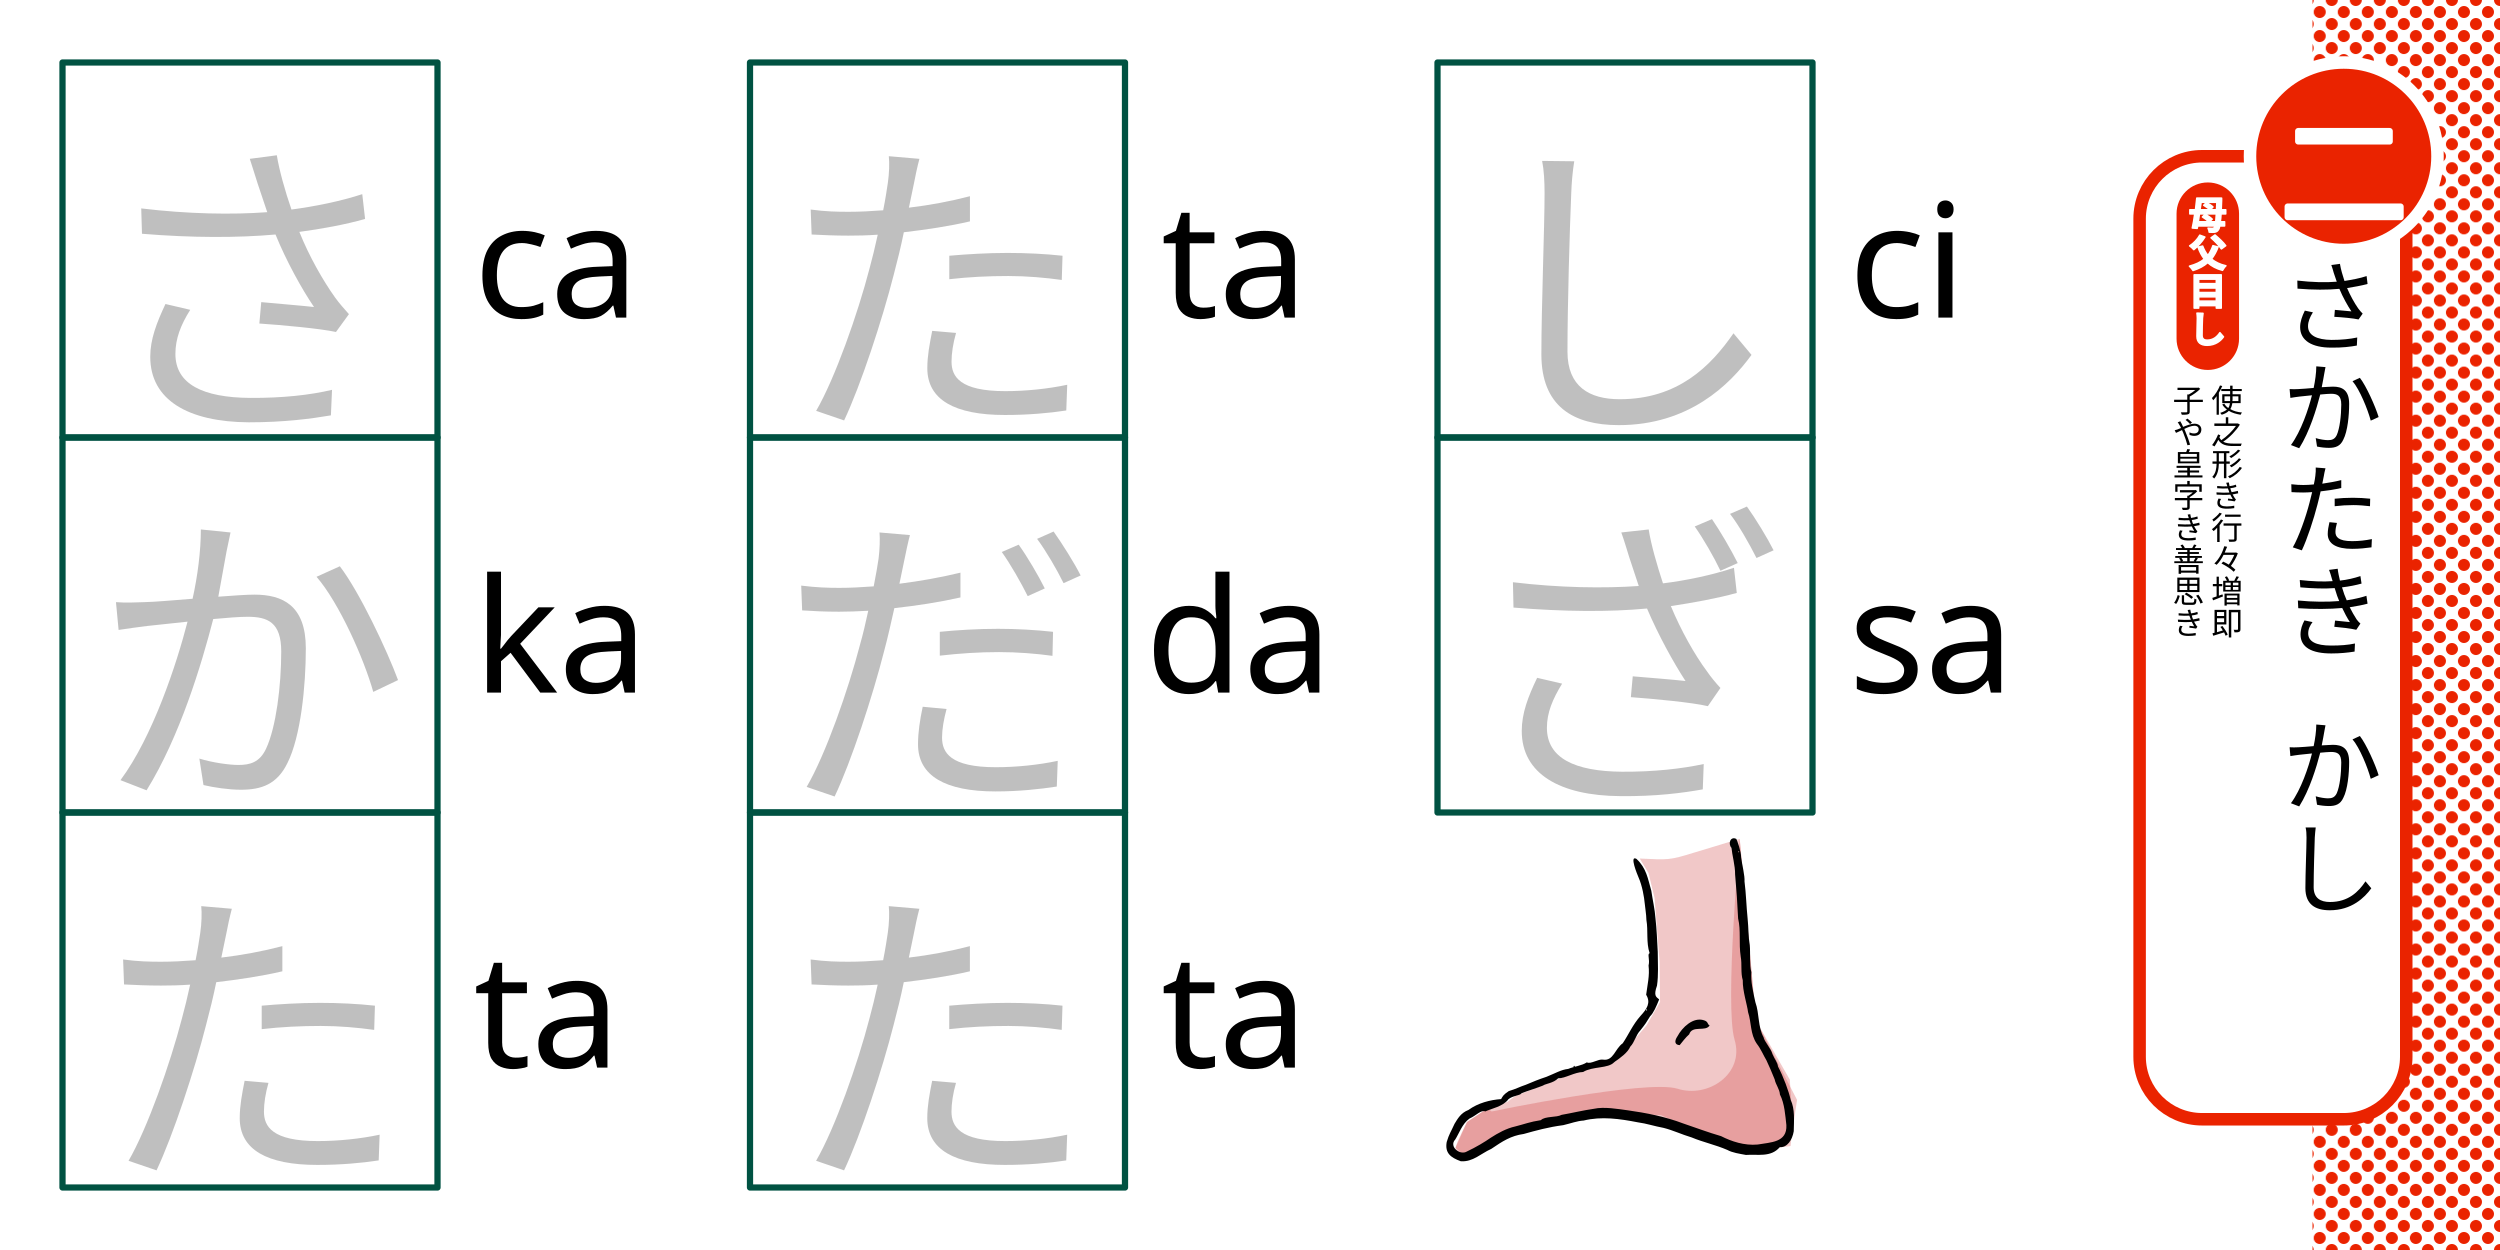
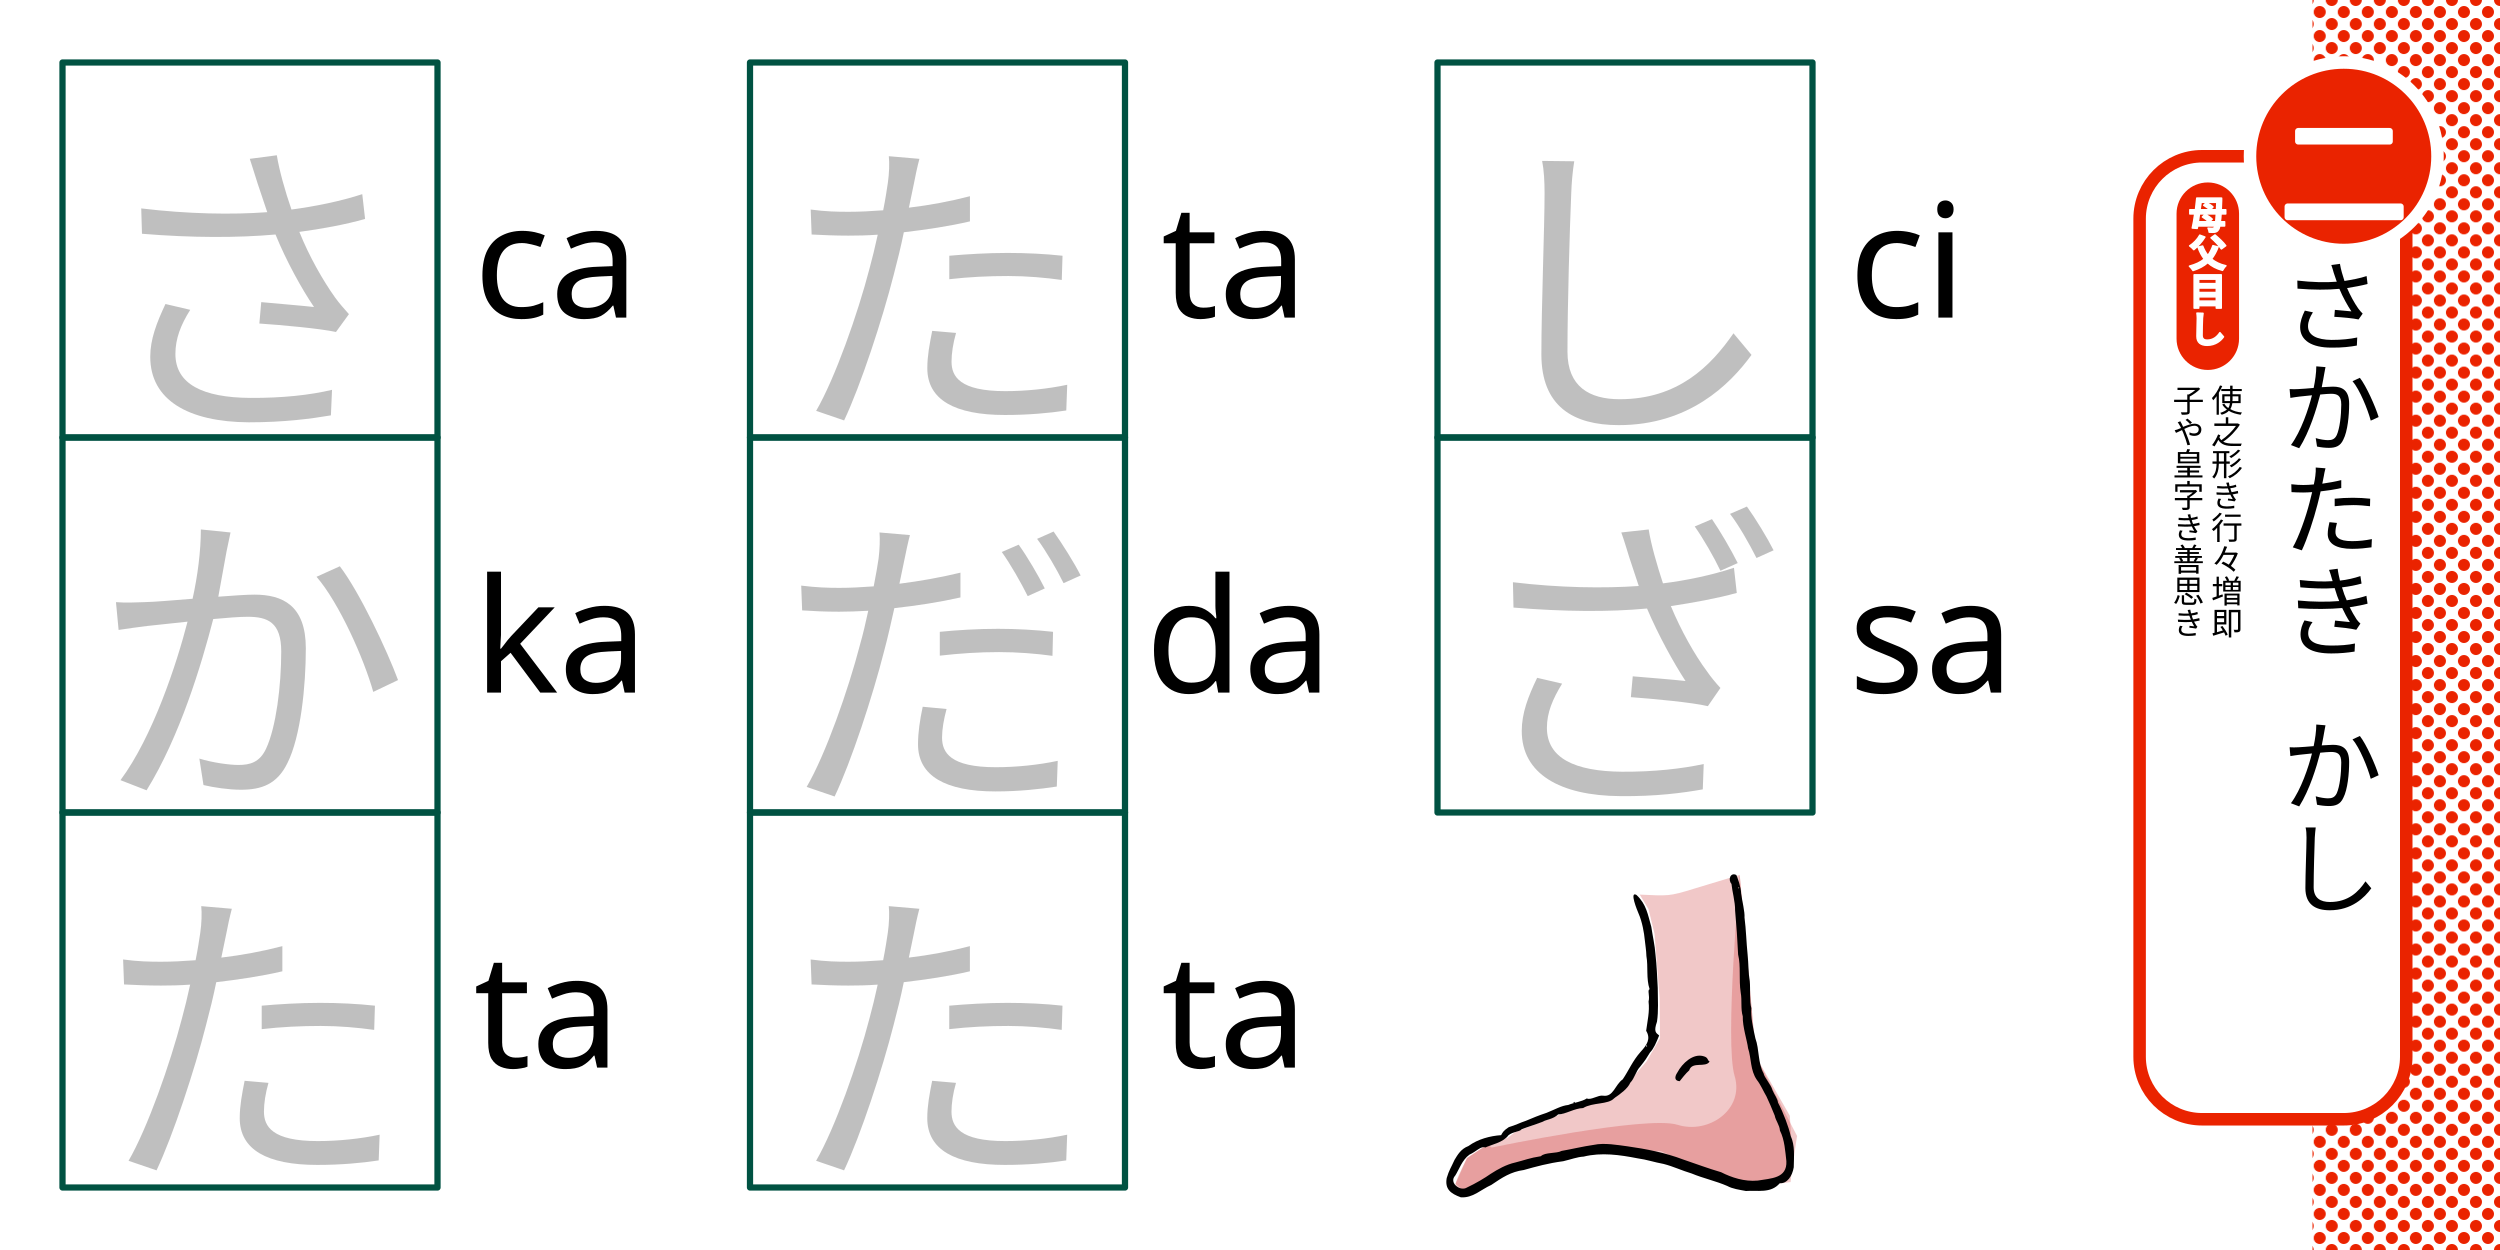
<svg xmlns="http://www.w3.org/2000/svg" xmlns:xlink="http://www.w3.org/1999/xlink" width="208mm" height="104mm" viewBox="0 0 208 104" version="1.1" id="svg1">
  <defs id="defs1">
    <pattern xlink:href="#halftones" preserveAspectRatio="xMidYMid" id="pattern48" patternTransform="scale(0.2)" x="0" y="0" />
    <pattern patternUnits="userSpaceOnUse" width="10" height="10" preserveAspectRatio="xMidYMid" style="fill:#ea2300" id="halftones" x="0" y="0">
      <g id="fullPattern" style="display:inline" transform="scale(0.1)">
        <circle style="fill-opacity:1;stroke:none;paint-order:markers fill stroke;stop-color:#000000" id="circle10" cx="50" cy="50" r="25" />
        <path id="circle37" style="paint-order:markers fill stroke" d="M 25,0 A 25,25 0 0 1 0,25 25,25 0 0 1 -25,0 25,25 0 0 1 0,-25 25,25 0 0 1 25,0 Z" />
        <path id="circle39" style="paint-order:markers fill stroke" d="M 125,0 A 25,25 0 0 1 100,25 25,25 0 0 1 75,0 25,25 0 0 1 100,-25 25,25 0 0 1 125,0 Z" />
        <path id="circle43" style="paint-order:markers fill stroke" d="M 25,100 A 25,25 0 0 1 0,125 25,25 0 0 1 -25,100 25,25 0 0 1 0,75 25,25 0 0 1 25,100 Z" />
        <path id="circle45" style="paint-order:markers fill stroke" d="m 125,100 a 25,25 0 0 1 -25,25 25,25 0 0 1 -25,-25 25,25 0 0 1 25,-25 25,25 0 0 1 25,25 z" />
      </g>
    </pattern>
    <clipPath clipPathUnits="userSpaceOnUse" id="clipPath52">
      <path id="path52" style="stroke-width:0.1;stroke-linecap:square;paint-order:markers fill stroke;stop-color:#000000" d="m -880.828,-187.298 h 1640.84 v 73.282 h -1640.84 z" />
    </clipPath>
  </defs>
  <g id="layer2">
    <rect style="font-variation-settings:normal;opacity:1;fill:#ffffff;fill-opacity:1;stroke:none;stroke-width:0.13;stroke-linecap:butt;stroke-linejoin:miter;stroke-miterlimit:4;stroke-dasharray:none;stroke-dashoffset:0;stroke-opacity:1" id="rect68" width="208" height="104" x="0" y="0" ry="0" rx="0" />
  </g>
  <g id="layer1">
    <text xml:space="preserve" style="font-weight:bold;font-size:26.458px;line-height:1.5;font-family:Tahoma;-inkscape-font-specification:'Tahoma Bold';text-decoration-color:#000000;letter-spacing:0px;word-spacing:-3.572px;white-space:pre;opacity:0.5;fill:#808080;stroke:#a9a9a9;stroke-width:0.5;stroke-linecap:square;stroke-linejoin:round" x="64.778" y="34.028" id="text8">
      <tspan id="tspan8" style="font-style:normal;font-variant:normal;font-weight:normal;font-stretch:normal;font-size:26.458px;font-family:linzklar_cumamuka;-inkscape-font-specification:linzklar_cumamuka;stroke:none;stroke-width:0.5" x="64.778" y="34.028">た</tspan>
    </text>
    <text xml:space="preserve" style="font-weight:bold;font-size:26.458px;line-height:1.5;font-family:Tahoma;-inkscape-font-specification:'Tahoma Bold';text-decoration-color:#000000;letter-spacing:0px;word-spacing:-3.572px;white-space:pre;opacity:0.5;fill:#808080;stroke:#a9a9a9;stroke-width:0.5;stroke-linecap:square;stroke-linejoin:round" x="64.786" y="64.942" id="text10">
      <tspan id="tspan10" style="font-style:normal;font-variant:normal;font-weight:normal;font-stretch:normal;font-size:26.458px;font-family:linzklar_cumamuka;-inkscape-font-specification:linzklar_cumamuka;stroke:none;stroke-width:0.5" x="64.786" y="64.942">だ</tspan>
    </text>
    <text xml:space="preserve" style="font-weight:bold;font-size:26.458px;line-height:1.5;font-family:Tahoma;-inkscape-font-specification:'Tahoma Bold';text-decoration-color:#000000;letter-spacing:0px;word-spacing:-3.572px;white-space:pre;opacity:0.5;fill:#808080;stroke:#a9a9a9;stroke-width:0.5;stroke-linecap:square;stroke-linejoin:round" x="64.772" y="96.421" id="text11">
      <tspan id="tspan11" style="font-style:normal;font-variant:normal;font-weight:normal;font-stretch:normal;font-size:26.458px;font-family:linzklar_cumamuka;-inkscape-font-specification:linzklar_cumamuka;stroke:none;stroke-width:0.5" x="64.772" y="96.421">た</tspan>
    </text>
    <text xml:space="preserve" style="font-weight:bold;font-size:13.229px;line-height:1.5;font-family:Tahoma;-inkscape-font-specification:'Tahoma Bold';text-decoration-color:#000000;letter-spacing:0px;word-spacing:-3.572px;white-space:pre;fill:#808080;stroke:#a9a9a9;stroke-width:0.5;stroke-linecap:square;stroke-linejoin:round" x="96.601" y="26.428" id="text12">
      <tspan id="tspan12" style="font-style:normal;font-variant:normal;font-weight:normal;font-stretch:normal;font-size:13.229px;font-family:linzklar_rounded;-inkscape-font-specification:linzklar_rounded;fill:#000000;stroke:none;stroke-width:0.5" x="96.601" y="26.428">ta</tspan>
    </text>
    <text xml:space="preserve" style="font-weight:bold;font-size:13.229px;line-height:1.5;font-family:Tahoma;-inkscape-font-specification:'Tahoma Bold';text-decoration-color:#000000;letter-spacing:0px;word-spacing:-3.572px;white-space:pre;fill:#808080;stroke:#a9a9a9;stroke-width:0.5;stroke-linecap:square;stroke-linejoin:round" x="95.278" y="57.627" id="text13">
      <tspan id="tspan13" style="font-style:normal;font-variant:normal;font-weight:normal;font-stretch:normal;font-size:13.229px;font-family:linzklar_rounded;-inkscape-font-specification:linzklar_rounded;fill:#000000;stroke:none;stroke-width:0.5" x="95.278" y="57.627">da</tspan>
    </text>
    <text xml:space="preserve" style="font-weight:bold;font-size:26.458px;line-height:1.5;font-family:Tahoma;-inkscape-font-specification:'Tahoma Bold';text-decoration-color:#000000;letter-spacing:0px;word-spacing:-3.572px;white-space:pre;opacity:0.5;fill:#808080;stroke:#a9a9a9;stroke-width:0.5;stroke-linecap:square;stroke-linejoin:round" x="7.578" y="34.028" id="text15">
      <tspan id="tspan15" style="font-style:normal;font-variant:normal;font-weight:normal;font-stretch:normal;font-size:26.458px;font-family:linzklar_cumamuka;-inkscape-font-specification:linzklar_cumamuka;stroke:none;stroke-width:0.5" x="7.578" y="34.028">さ</tspan>
    </text>
    <rect style="fill:none;stroke:#005242;stroke-width:0.52;stroke-linecap:square;stroke-linejoin:round;stroke-dasharray:none;stroke-opacity:1" id="rect15" width="31.2" height="31.2" x="5.2" y="5.2" />
    <text xml:space="preserve" style="font-weight:bold;font-size:26.458px;line-height:1.5;font-family:Tahoma;-inkscape-font-specification:'Tahoma Bold';text-decoration-color:#000000;letter-spacing:0px;word-spacing:-3.572px;white-space:pre;opacity:0.5;fill:#808080;stroke:#a9a9a9;stroke-width:0.5;stroke-linecap:square;stroke-linejoin:round" x="7.585" y="64.942" id="text17">
      <tspan id="tspan17" style="font-style:normal;font-variant:normal;font-weight:normal;font-stretch:normal;font-size:26.458px;font-family:linzklar_cumamuka;-inkscape-font-specification:linzklar_cumamuka;stroke:none;stroke-width:0.5" x="7.585" y="64.942">か</tspan>
    </text>
    <text xml:space="preserve" style="font-weight:bold;font-size:26.458px;line-height:1.5;font-family:Tahoma;-inkscape-font-specification:'Tahoma Bold';text-decoration-color:#000000;letter-spacing:0px;word-spacing:-3.572px;white-space:pre;opacity:0.5;fill:#808080;stroke:#a9a9a9;stroke-width:0.5;stroke-linecap:square;stroke-linejoin:round" x="7.572" y="96.421" id="text18">
      <tspan id="tspan18" style="font-style:normal;font-variant:normal;font-weight:normal;font-stretch:normal;font-size:26.458px;font-family:linzklar_cumamuka;-inkscape-font-specification:linzklar_cumamuka;stroke:none;stroke-width:0.5" x="7.572" y="96.421">た</tspan>
    </text>
    <text xml:space="preserve" style="font-weight:bold;font-size:13.229px;line-height:1.5;font-family:Tahoma;-inkscape-font-specification:'Tahoma Bold';text-decoration-color:#000000;letter-spacing:0px;word-spacing:-3.572px;white-space:pre;fill:#808080;stroke:#a9a9a9;stroke-width:0.5;stroke-linecap:square;stroke-linejoin:round" x="39.401" y="26.428" id="text19">
      <tspan id="tspan19" style="font-style:normal;font-variant:normal;font-weight:normal;font-stretch:normal;font-size:13.229px;font-family:linzklar_rounded;-inkscape-font-specification:linzklar_rounded;fill:#000000;stroke:none;stroke-width:0.5" x="39.401" y="26.428">ca</tspan>
    </text>
    <text xml:space="preserve" style="font-weight:bold;font-size:13.229px;line-height:1.5;font-family:Tahoma;-inkscape-font-specification:'Tahoma Bold';text-decoration-color:#000000;letter-spacing:0px;word-spacing:-3.572px;white-space:pre;fill:#808080;stroke:#a9a9a9;stroke-width:0.5;stroke-linecap:square;stroke-linejoin:round" x="39.401" y="57.627" id="text20">
      <tspan id="tspan20" style="font-style:normal;font-variant:normal;font-weight:normal;font-stretch:normal;font-size:13.229px;font-family:linzklar_rounded;-inkscape-font-specification:linzklar_rounded;fill:#000000;stroke:none;stroke-width:0.5" x="39.401" y="57.627">ka</tspan>
    </text>
    <text xml:space="preserve" style="font-weight:bold;font-size:13.229px;line-height:1.5;font-family:Tahoma;-inkscape-font-specification:'Tahoma Bold';text-decoration-color:#000000;letter-spacing:0px;word-spacing:-3.572px;white-space:pre;fill:#808080;stroke:#a9a9a9;stroke-width:0.5;stroke-linecap:square;stroke-linejoin:round" x="39.401" y="88.826" id="text21">
      <tspan id="tspan21" style="font-style:normal;font-variant:normal;font-weight:normal;font-stretch:normal;font-size:13.229px;font-family:linzklar_rounded;-inkscape-font-specification:linzklar_rounded;fill:#000000;stroke:none;stroke-width:0.5" x="39.401" y="88.826">ta</tspan>
    </text>
    <rect style="fill:url(#pattern48);fill-opacity:1;stroke:none;stroke-width:0.52;stroke-linecap:square;stroke-linejoin:round;stroke-dasharray:none;stroke-opacity:1" id="rect28" width="15.6" height="104" x="192.4" y="0" />
    <rect style="fill:none;stroke:#005242;stroke-width:0.52;stroke-linecap:square;stroke-linejoin:round;stroke-dasharray:none;stroke-opacity:1" id="rect4" width="31.2" height="31.2" x="5.2" y="36.4" />
    <rect style="fill:none;stroke:#005242;stroke-width:0.52;stroke-linecap:square;stroke-linejoin:round;stroke-dasharray:none;stroke-opacity:1" id="rect5" width="31.2" height="31.2" x="5.2" y="67.6" />
    <rect style="fill:none;stroke:#005242;stroke-width:0.52;stroke-linecap:square;stroke-linejoin:round;stroke-dasharray:none;stroke-opacity:1" id="rect6" width="31.2" height="31.2" x="62.4" y="5.2" />
    <rect style="fill:none;stroke:#005242;stroke-width:0.52;stroke-linecap:square;stroke-linejoin:round;stroke-dasharray:none;stroke-opacity:1" id="rect7" width="31.2" height="31.2" x="62.4" y="36.4" />
    <rect style="fill:none;stroke:#005242;stroke-width:0.52;stroke-linecap:square;stroke-linejoin:round;stroke-dasharray:none;stroke-opacity:1" id="rect8" width="31.2" height="31.2" x="62.4" y="67.6" />
    <text xml:space="preserve" style="font-weight:bold;font-size:13.229px;line-height:1.5;font-family:Tahoma;-inkscape-font-specification:'Tahoma Bold';text-decoration-color:#000000;letter-spacing:0px;word-spacing:-3.572px;white-space:pre;fill:#808080;stroke:#a9a9a9;stroke-width:0.5;stroke-linecap:square;stroke-linejoin:round" x="96.601" y="88.826" id="text9">
      <tspan id="tspan9" style="font-style:normal;font-variant:normal;font-weight:normal;font-stretch:normal;font-size:13.229px;font-family:linzklar_rounded;-inkscape-font-specification:linzklar_rounded;fill:#000000;stroke:none;stroke-width:0.5" x="96.601" y="88.826">ta</tspan>
    </text>
    <text xml:space="preserve" style="font-weight:bold;font-size:26.458px;line-height:1.5;font-family:Tahoma;-inkscape-font-specification:'Tahoma Bold';text-decoration-color:#000000;letter-spacing:0px;word-spacing:-3.572px;white-space:pre;opacity:0.5;fill:#808080;stroke:#a9a9a9;stroke-width:0.5;stroke-linecap:square;stroke-linejoin:round" x="121.978" y="34.028" id="text14">
      <tspan id="tspan14" style="font-style:normal;font-variant:normal;font-weight:normal;font-stretch:normal;font-size:26.458px;font-family:linzklar_cumamuka;-inkscape-font-specification:linzklar_cumamuka;stroke:none;stroke-width:0.5" x="121.978" y="34.028">し</tspan>
    </text>
    <text xml:space="preserve" style="font-weight:bold;font-size:26.458px;line-height:1.5;font-family:Tahoma;-inkscape-font-specification:'Tahoma Bold';text-decoration-color:#000000;letter-spacing:0px;word-spacing:-3.572px;white-space:pre;opacity:0.5;fill:#808080;stroke:#a9a9a9;stroke-width:0.5;stroke-linecap:square;stroke-linejoin:round" x="121.986" y="64.942" id="text16">
      <tspan id="tspan16" style="font-style:normal;font-variant:normal;font-weight:normal;font-stretch:normal;font-size:26.458px;font-family:linzklar_cumamuka;-inkscape-font-specification:linzklar_cumamuka;stroke:none;stroke-width:0.5" x="121.986" y="64.942">ざ</tspan>
    </text>
    <text xml:space="preserve" style="font-weight:bold;font-size:13.229px;line-height:1.5;font-family:Tahoma;-inkscape-font-specification:'Tahoma Bold';text-decoration-color:#000000;letter-spacing:0px;word-spacing:-3.572px;white-space:pre;fill:#808080;stroke:#a9a9a9;stroke-width:0.5;stroke-linecap:square;stroke-linejoin:round" x="153.801" y="26.428" id="text23">
      <tspan id="tspan23" style="font-style:normal;font-variant:normal;font-weight:normal;font-stretch:normal;font-size:13.229px;font-family:linzklar_rounded;-inkscape-font-specification:linzklar_rounded;fill:#000000;stroke:none;stroke-width:0.5" x="153.801" y="26.428">ci</tspan>
    </text>
    <text xml:space="preserve" style="font-weight:bold;font-size:13.229px;line-height:1.5;font-family:Tahoma;-inkscape-font-specification:'Tahoma Bold';text-decoration-color:#000000;letter-spacing:0px;word-spacing:-3.572px;white-space:pre;fill:#808080;stroke:#a9a9a9;stroke-width:0.5;stroke-linecap:square;stroke-linejoin:round" x="153.801" y="57.627" id="text24">
      <tspan id="tspan24" style="font-style:normal;font-variant:normal;font-weight:normal;font-stretch:normal;font-size:13.229px;font-family:linzklar_rounded;-inkscape-font-specification:linzklar_rounded;fill:#000000;stroke:none;stroke-width:0.5" x="153.801" y="57.627">sa</tspan>
    </text>
    <rect style="fill:none;stroke:#005242;stroke-width:0.52;stroke-linecap:square;stroke-linejoin:round;stroke-dasharray:none;stroke-opacity:1" id="rect24" width="31.2" height="31.2" x="119.6" y="5.2" />
    <rect style="fill:none;stroke:#005242;stroke-width:0.52;stroke-linecap:square;stroke-linejoin:round;stroke-dasharray:none;stroke-opacity:1" id="rect25" width="31.2" height="31.2" x="119.6" y="36.4" />
    <rect style="opacity:1;fill:#ffffff;fill-opacity:1;stroke:#ea2300;stroke-width:1.04;stroke-linecap:square;stroke-linejoin:round;stroke-dasharray:none;stroke-opacity:1" id="rect57" width="22.184" height="80.123" x="178.016" y="13" ry="5.2" rx="5.2" />
    <circle style="opacity:1;fill:#ea2300;fill-opacity:1;stroke:#ffffff;stroke-width:1.04;stroke-linecap:square;stroke-linejoin:round;stroke-dasharray:none" id="path54" cx="195" cy="13" r="7.8" />
    <text xml:space="preserve" style="font-weight:bold;font-size:10.583px;line-height:1.5;font-family:Tahoma;-inkscape-font-specification:'Tahoma Bold';text-decoration-color:#000000;letter-spacing:0px;word-spacing:-3.572px;white-space:pre;opacity:1;fill:#ffffff;fill-opacity:1;stroke:#ffffff;stroke-width:0.52;stroke-linecap:square;stroke-linejoin:round;stroke-dasharray:none" x="189.725" y="18.282" id="text57">
      <tspan id="tspan57" style="font-style:normal;font-variant:normal;font-weight:normal;font-stretch:normal;font-size:10.583px;font-family:linzklar_rounded;-inkscape-font-specification:linzklar_rounded;fill:#ffffff;fill-opacity:1;stroke:#ffffff;stroke-width:0.52;stroke-dasharray:none" x="189.725" y="18.282">二</tspan>
    </text>
    <text xml:space="preserve" style="font-weight:bold;font-size:8.467px;line-height:1;font-family:Tahoma;-inkscape-font-specification:'Tahoma Bold';text-decoration-color:#000000;letter-spacing:0px;word-spacing:0px;writing-mode:tb-rl;white-space:pre;fill:#808080;stroke:#a9a9a9;stroke-width:0.5;stroke-linecap:square;stroke-linejoin:round" x="193.994" y="21.188" id="text58">
      <tspan style="font-style:normal;font-variant:normal;font-weight:normal;font-stretch:normal;font-size:8.467px;line-height:1;font-family:linzklar_cumamuka;-inkscape-font-specification:linzklar_cumamuka;word-spacing:0px;writing-mode:tb-rl;fill:#000000;stroke:none;stroke-width:0.5;stroke-opacity:1" x="193.994" y="21.188" id="tspan59">さかたき  かし</tspan>
      <tspan style="font-style:normal;font-variant:normal;font-weight:normal;font-stretch:normal;font-size:8.467px;line-height:1;font-family:linzklar_cumamuka;-inkscape-font-specification:linzklar_cumamuka;word-spacing:0px;writing-mode:tb-rl;fill:#000000;stroke:none;stroke-width:0.5;stroke-opacity:1" x="184.627" y="21.188" id="tspan60" />
    </text>
    <text xml:space="preserve" style="font-weight:bold;font-size:2.646px;line-height:1;font-family:Tahoma;-inkscape-font-specification:'Tahoma Bold';text-decoration-color:#000000;letter-spacing:0px;word-spacing:0px;writing-mode:tb-rl;white-space:pre;fill:#808080;stroke:#a9a9a9;stroke-width:0.5;stroke-linecap:square;stroke-linejoin:round" x="190.104" y="31.962" id="text62">
      <tspan style="font-style:normal;font-variant:normal;font-weight:bold;font-stretch:normal;font-size:2.646px;line-height:1;font-family:linzklar_rounded;-inkscape-font-specification:linzklar_rounded;word-spacing:0px;writing-mode:tb-rl;fill:#000000;stroke:none;stroke-width:0.5;stroke-opacity:1" x="188.5" y="31.962" id="tspan62" />
      <tspan style="font-style:normal;font-variant:normal;font-weight:normal;font-stretch:normal;font-size:2.646px;line-height:1;font-family:linzklar_rounded;-inkscape-font-specification:linzklar_rounded;word-spacing:0px;writing-mode:tb-rl;fill:#000000;stroke:none;stroke-width:0.5;stroke-opacity:1" x="185.291" y="31.962" id="tspan64">使之形き行々増即</tspan>
      <tspan style="font-style:normal;font-variant:normal;font-weight:normal;font-stretch:normal;font-size:2.646px;line-height:1;font-family:linzklar_rounded;-inkscape-font-specification:linzklar_rounded;word-spacing:0px;writing-mode:tb-rl;fill:#000000;stroke:none;stroke-width:0.5;stroke-opacity:1" x="182.083" y="31.962" id="tspan63">子や皇字き善思き</tspan>
    </text>
    <rect style="opacity:1;fill:#ea2300;fill-opacity:1;stroke:none;stroke-width:0.52;stroke-linecap:square;stroke-linejoin:round;stroke-dasharray:none;stroke-opacity:1" id="rect64" width="5.2" height="15.6" x="181.089" y="15.18" ry="2.6" rx="2.6" />
    <text xml:space="preserve" style="font-weight:bold;font-size:3.175px;line-height:1;font-family:Tahoma;-inkscape-font-specification:'Tahoma Bold';text-decoration-color:#000000;letter-spacing:0px;word-spacing:0px;writing-mode:tb-rl;white-space:pre;fill:#808080;stroke:#ffffff;stroke-width:0.13;stroke-linecap:square;stroke-linejoin:round;stroke-dasharray:none" x="183.691" y="16.239" id="text67">
      <tspan style="font-style:normal;font-variant:normal;font-weight:bold;font-stretch:normal;font-size:3.175px;line-height:1;font-family:linzklar_rounded;-inkscape-font-specification:linzklar_rounded;word-spacing:0px;writing-mode:tb-rl;fill:#ffffff;fill-opacity:1;stroke:#ffffff;stroke-width:0.13;stroke-dasharray:none;stroke-opacity:1" x="183.691" y="16.239" id="tspan65">母父目し</tspan>
      <tspan style="font-style:normal;font-variant:normal;font-weight:normal;font-stretch:normal;font-size:3.175px;line-height:1;font-family:linzklar_rounded;-inkscape-font-specification:linzklar_rounded;word-spacing:0px;writing-mode:tb-rl;fill:#ffffff;fill-opacity:1;stroke:#ffffff;stroke-width:0.13;stroke-dasharray:none;stroke-opacity:1" x="180.178" y="16.239" id="tspan67" />
    </text>
-     <path style="fill:#ca3131;fill-opacity:0.263;stroke-width:2.696;stroke-linecap:round;paint-order:stroke markers fill" d="m 136.425,71.43 c 2.375,0.108 2.424,0.157 4.509,-0.488 2.085,-0.645 3.812,-1.144 3.812,-1.144 l 1.352,15.116 2.814,4.911 0.245,3.78 -0.182,1.742 c 0,0 -2.892,0.421 -3.165,0.34 -0.273,-0.081 -3.562,-1.185 -3.562,-1.185 0,0 -6.18,-1.961 -6.577,-1.911 -0.397,0.05 -2.085,0.093 -2.085,0.093 l -7.601,1.603 -2.712,1.694 c 0,0 -0.825,0.579 -1.308,0.272 -0.483,-0.307 -0.965,-0.281 -0.869,-0.755 0.097,-0.474 0.957,-2.15 0.957,-2.15 l 2.229,-1.474 1.106,-0.184 0.667,-0.496 5.701,-2.239 2.65,-0.633 2.587,-3.016 1.123,-1.942 -0.039,-3.354 -0.421,-5.318 -0.5,-2.053 z" id="path2" />
-     <path style="fill:#ca3131;fill-opacity:0.263;stroke-width:2.696;stroke-linecap:round;paint-order:stroke markers fill" d="m 124.112,92.473 c 0,0 12.904,-2.696 15.467,-1.889 2.562,0.807 5.581,-1.264 4.739,-4.072 -0.842,-2.808 0.429,-16.714 0.429,-16.714 l 1.352,15.116 3.416,6.598 -0.447,2.965 -1.3,1.036 -2.765,0.427 -6.818,-3.168 -4.597,-0.088 -3.801,0.802 -3.801,0.802 -2.712,1.694 -1.308,0.272 -0.869,-0.755 0.957,-2.15 1.677,-1.109 z" id="path3" />
-     <path style="fill:#000000;stroke-width:1" d="m 121.538,96.616 c -0.844,-0.31 -1.334,-0.677 -1.173,-1.599 0.199,-0.675 0.351,-0.844 0.652,-1.515 0.254,-0.42 0.532,-0.916 1.153,-1.15 0.811,-0.59 1.818,-0.843 2.723,-0.908 0.13,-0.217 0.15,-0.341 0.636,-0.664 0.597,-0.178 0.958,-0.378 1.419,-0.527 0.602,-0.255 1.056,-0.443 1.718,-0.662 0.705,-0.279 1.22,-0.596 1.809,-0.658 0.519,-0.212 1.124,-0.265 1.55,-0.545 0.329,0.177 0.95,-0.305 1.356,-0.226 0.859,0.127 0.974,-0.899 1.63,-1.361 0.489,-0.718 0.823,-1.544 1.495,-2.296 0.52,-0.563 0.86,-1.083 0.454,-1.741 0.107,-0.831 0.301,-1.594 0.2,-2.431 0.128,-0.512 -0.128,-0.95 0.089,-1.026 -0.3,-0.889 -0.11,-1.879 -0.268,-2.765 -0.014,-0.513 -0.096,-0.913 -0.136,-1.349 -0.053,-0.564 -0.209,-1.497 -0.517,-2.188 -0.106,-0.25 -0.787,-1.891 -0.174,-1.546 0.827,0.772 0.942,1.628 1.235,2.651 0.114,0.795 0.295,1.541 0.346,2.294 0.113,1.03 0.129,1.705 0.19,2.795 0.007,1.014 0.069,1.918 -0.063,2.803 -0.296,0.85 -0.082,0.928 0.179,1.15 -0.238,0.588 -0.451,1.107 -0.758,1.413 -0.327,0.535 -0.369,0.611 -0.814,1.172 -0.369,0.386 -0.471,0.982 -0.83,1.344 -0.214,0.497 -0.79,0.905 -1.344,1.3 -0.505,0.537 -1.784,0.322 -2.581,0.809 -0.72,0.016 -1.485,0.531 -2.079,0.53 -0.393,0.398 -1.038,0.438 -1.272,0.605 -0.593,0.232 -1.377,0.472 -1.763,0.631 -0.155,0.214 -0.722,0.186 -1.097,0.498 -0.43,0.605 -1.435,0.783 -1.922,1.017 -0.365,-0.15 -0.749,0.339 -1.322,0.595 -0.612,0.432 -0.88,1.276 -1.185,1.744 -0.549,0.574 0.401,1.364 0.991,0.984 0.72,-0.336 1.496,-0.802 1.96,-1.13 0.584,-0.376 1.3,-0.782 2.054,-0.946 0.752,-0.188 1.195,-0.381 2.123,-0.522 0.337,-0.344 1.306,-0.206 1.72,-0.44 0.783,-0.133 1.802,-0.38 2.681,-0.503 0.878,-0.193 2.022,0.02 2.789,0.119 1.562,0.217 3.17,0.537 4.648,1.099 1.039,0.351 2.11,0.755 3.153,1.056 0.86,0.438 1.939,0.801 3.044,0.698 1.087,-0.192 2.462,-0.158 2.389,-1.619 -0.089,-0.768 -0.144,-1.789 -0.536,-2.543 -0.025,-0.457 -0.352,-0.812 -0.436,-1.255 -0.311,-0.75 -0.411,-1.005 -0.688,-1.592 -0.241,-0.397 -0.471,-0.961 -0.797,-1.372 -0.561,-0.809 -0.443,-1.77 -0.731,-2.636 -0.067,-0.597 -0.465,-1.774 -0.439,-2.651 -0.191,-0.629 -0.049,-1.302 -0.172,-1.972 -0.171,-1.132 0.026,-2.166 -0.216,-3.168 -0.058,-1.222 -0.139,-2.467 -0.251,-3.667 0.014,-0.706 -0.253,-1.636 -0.3,-2.207 -0.323,-0.367 -0.076,-0.992 0.403,-0.742 0.055,0.101 0.399,1.009 0.399,1.54 0.084,0.628 0.318,1.537 0.281,1.995 0.132,1.005 0.154,2.086 0.26,3.107 0.081,0.765 0.051,1.472 0.177,2.192 0.065,0.694 -0.036,1.674 0.133,2.247 -0.064,0.767 0.136,1.593 0.334,2.501 0.342,0.949 0.2,2.046 0.681,2.917 0.057,0.343 0.616,0.93 0.739,1.397 0.181,0.433 0.419,0.678 0.463,1.039 0.438,0.825 0.902,2.055 1.054,2.776 0.364,0.768 0.273,1.724 0.256,2.608 -0.121,0.722 -0.542,1.367 -1.163,1.323 -0.749,0.88 -1.868,0.571 -2.814,0.649 -0.561,-0.107 -1.123,-0.181 -1.553,-0.419 -0.957,-0.417 -2.002,-0.637 -2.965,-1.039 -0.821,-0.244 -1.54,-0.594 -2.334,-0.794 -0.797,-0.146 -1.406,-0.364 -2.156,-0.465 -1.483,-0.289 -3.008,-0.512 -4.498,-0.145 -0.532,0.027 -1.07,0.239 -1.694,0.383 -1.248,0.164 -2.243,0.44 -3.286,0.732 -1.081,0.151 -1.766,0.608 -2.703,1.242 -0.874,0.388 -1.522,1.101 -2.536,1.029 z m 15.504,-12.586 c -0.164,-0.222 -0.054,0.205 0,0 z m 7.655,-13.166 c 0.003,-0.2 -0.183,0.198 0,0 z m -13.791,17.872 c 0.152,-0.214 0.152,0.214 0,0 z m 8.843,-1.781 c -0.397,-0.018 -0.474,-0.313 -0.183,-0.739 0.383,-0.728 1.309,-1.631 2.213,-1.325 0.375,0.12 0.244,0.318 0.461,0.425 -0.332,0.561 -1.448,-0.049 -1.7,0.74 -0.277,0.235 -0.658,0.733 -0.791,0.9 z" id="path1" />
+     <path style="fill:#ca3131;fill-opacity:0.263;stroke-width:2.696;stroke-linecap:round;paint-order:stroke markers fill" d="m 136.425,74.43 c 2.375,0.108 2.424,0.157 4.509,-0.488 2.085,-0.645 3.812,-1.144 3.812,-1.144 l 1.352,15.116 2.814,4.911 0.245,3.78 -0.182,1.742 c 0,0 -2.892,0.421 -3.165,0.34 -0.273,-0.081 -3.562,-1.185 -3.562,-1.185 0,0 -6.18,-1.961 -6.577,-1.911 -0.397,0.05 -2.085,0.093 -2.085,0.093 l -7.601,1.603 -2.712,1.694 c 0,0 -0.825,0.579 -1.308,0.272 -0.483,-0.307 -0.965,-0.281 -0.869,-0.755 0.097,-0.474 0.957,-2.15 0.957,-2.15 l 2.229,-1.474 1.106,-0.184 0.667,-0.496 5.701,-2.239 2.65,-0.633 2.587,-3.016 1.123,-1.942 -0.039,-3.354 -0.421,-5.318 -0.5,-2.053 z" id="path2" />
+     <path style="fill:#ca3131;fill-opacity:0.263;stroke-width:2.696;stroke-linecap:round;paint-order:stroke markers fill" d="m 124.112,95.473 c 0,0 12.904,-2.696 15.467,-1.889 2.562,0.807 5.581,-1.264 4.739,-4.072 -0.842,-2.808 0.429,-16.714 0.429,-16.714 l 1.352,15.116 3.416,6.598 -0.447,2.965 -1.3,1.036 -2.765,0.427 -6.818,-3.168 -4.597,-0.088 -3.801,0.802 -3.801,0.802 -2.712,1.694 -1.308,0.272 -0.869,-0.755 0.957,-2.15 1.677,-1.109 z" id="path3" />
+     <path style="fill:#000000;stroke-width:1" d="m 121.538,99.616 c -0.844,-0.31 -1.334,-0.677 -1.173,-1.599 0.199,-0.675 0.351,-0.844 0.652,-1.515 0.254,-0.42 0.532,-0.916 1.153,-1.15 0.811,-0.59 1.818,-0.843 2.723,-0.908 0.13,-0.217 0.15,-0.341 0.636,-0.664 0.597,-0.178 0.958,-0.378 1.419,-0.527 0.602,-0.255 1.056,-0.443 1.718,-0.662 0.705,-0.279 1.22,-0.596 1.809,-0.658 0.519,-0.212 1.124,-0.265 1.55,-0.545 0.329,0.177 0.95,-0.305 1.356,-0.226 0.859,0.127 0.974,-0.899 1.63,-1.361 0.489,-0.718 0.823,-1.544 1.495,-2.296 0.52,-0.563 0.86,-1.083 0.454,-1.741 0.107,-0.831 0.301,-1.594 0.2,-2.431 0.128,-0.512 -0.128,-0.95 0.089,-1.026 -0.3,-0.889 -0.11,-1.879 -0.268,-2.765 -0.014,-0.513 -0.096,-0.913 -0.136,-1.349 -0.053,-0.564 -0.209,-1.497 -0.517,-2.188 -0.106,-0.25 -0.787,-1.891 -0.174,-1.546 0.827,0.772 0.942,1.628 1.235,2.651 0.114,0.795 0.295,1.541 0.346,2.294 0.113,1.03 0.129,1.705 0.19,2.795 0.007,1.014 0.069,1.918 -0.063,2.803 -0.296,0.85 -0.082,0.928 0.179,1.15 -0.238,0.588 -0.451,1.107 -0.758,1.413 -0.327,0.535 -0.369,0.611 -0.814,1.172 -0.369,0.386 -0.471,0.982 -0.83,1.344 -0.214,0.497 -0.79,0.905 -1.344,1.3 -0.505,0.537 -1.784,0.322 -2.581,0.809 -0.72,0.016 -1.485,0.531 -2.079,0.53 -0.393,0.398 -1.038,0.438 -1.272,0.605 -0.593,0.232 -1.377,0.472 -1.763,0.631 -0.155,0.214 -0.722,0.186 -1.097,0.498 -0.43,0.605 -1.435,0.783 -1.922,1.017 -0.365,-0.15 -0.749,0.339 -1.322,0.595 -0.612,0.432 -0.88,1.276 -1.185,1.744 -0.549,0.574 0.401,1.364 0.991,0.984 0.72,-0.336 1.496,-0.802 1.96,-1.13 0.584,-0.376 1.3,-0.782 2.054,-0.946 0.752,-0.188 1.195,-0.381 2.123,-0.522 0.337,-0.344 1.306,-0.206 1.72,-0.44 0.783,-0.133 1.802,-0.38 2.681,-0.503 0.878,-0.193 2.022,0.02 2.789,0.119 1.562,0.217 3.17,0.537 4.648,1.099 1.039,0.351 2.11,0.755 3.153,1.056 0.86,0.438 1.939,0.801 3.044,0.698 1.087,-0.192 2.462,-0.158 2.389,-1.619 -0.089,-0.768 -0.144,-1.789 -0.536,-2.543 -0.025,-0.457 -0.352,-0.812 -0.436,-1.255 -0.311,-0.75 -0.411,-1.005 -0.688,-1.592 -0.241,-0.397 -0.471,-0.961 -0.797,-1.372 -0.561,-0.809 -0.443,-1.77 -0.731,-2.636 -0.067,-0.597 -0.465,-1.774 -0.439,-2.651 -0.191,-0.629 -0.049,-1.302 -0.172,-1.972 -0.171,-1.132 0.026,-2.166 -0.216,-3.168 -0.058,-1.222 -0.139,-2.467 -0.251,-3.667 0.014,-0.706 -0.253,-1.636 -0.3,-2.207 -0.323,-0.367 -0.076,-0.992 0.403,-0.742 0.055,0.101 0.399,1.009 0.399,1.54 0.084,0.628 0.318,1.537 0.281,1.995 0.132,1.005 0.154,2.086 0.26,3.107 0.081,0.765 0.051,1.472 0.177,2.192 0.065,0.694 -0.036,1.674 0.133,2.247 -0.064,0.767 0.136,1.593 0.334,2.501 0.342,0.949 0.2,2.046 0.681,2.917 0.057,0.343 0.616,0.93 0.739,1.397 0.181,0.433 0.419,0.678 0.463,1.039 0.438,0.825 0.902,2.055 1.054,2.776 0.364,0.768 0.273,1.724 0.256,2.608 -0.121,0.722 -0.542,1.367 -1.163,1.323 -0.749,0.88 -1.868,0.571 -2.814,0.649 -0.561,-0.107 -1.123,-0.181 -1.553,-0.419 -0.957,-0.417 -2.002,-0.637 -2.965,-1.039 -0.821,-0.244 -1.54,-0.594 -2.334,-0.794 -0.797,-0.146 -1.406,-0.364 -2.156,-0.465 -1.483,-0.289 -3.008,-0.512 -4.498,-0.145 -0.532,0.027 -1.07,0.239 -1.694,0.383 -1.248,0.164 -2.243,0.44 -3.286,0.732 -1.081,0.151 -1.766,0.608 -2.703,1.242 -0.874,0.388 -1.522,1.101 -2.536,1.029 z m 15.504,-12.586 c -0.164,-0.222 -0.054,0.205 0,0 z m 7.655,-13.166 c 0.003,-0.2 -0.183,0.198 0,0 z m -13.791,17.872 c 0.152,-0.214 0.152,0.214 0,0 z m 8.843,-1.781 c -0.397,-0.018 -0.474,-0.313 -0.183,-0.739 0.383,-0.728 1.309,-1.631 2.213,-1.325 0.375,0.12 0.244,0.318 0.461,0.425 -0.332,0.561 -1.448,-0.049 -1.7,0.74 -0.277,0.235 -0.658,0.733 -0.791,0.9 z" id="path1" />
  </g>
</svg>
